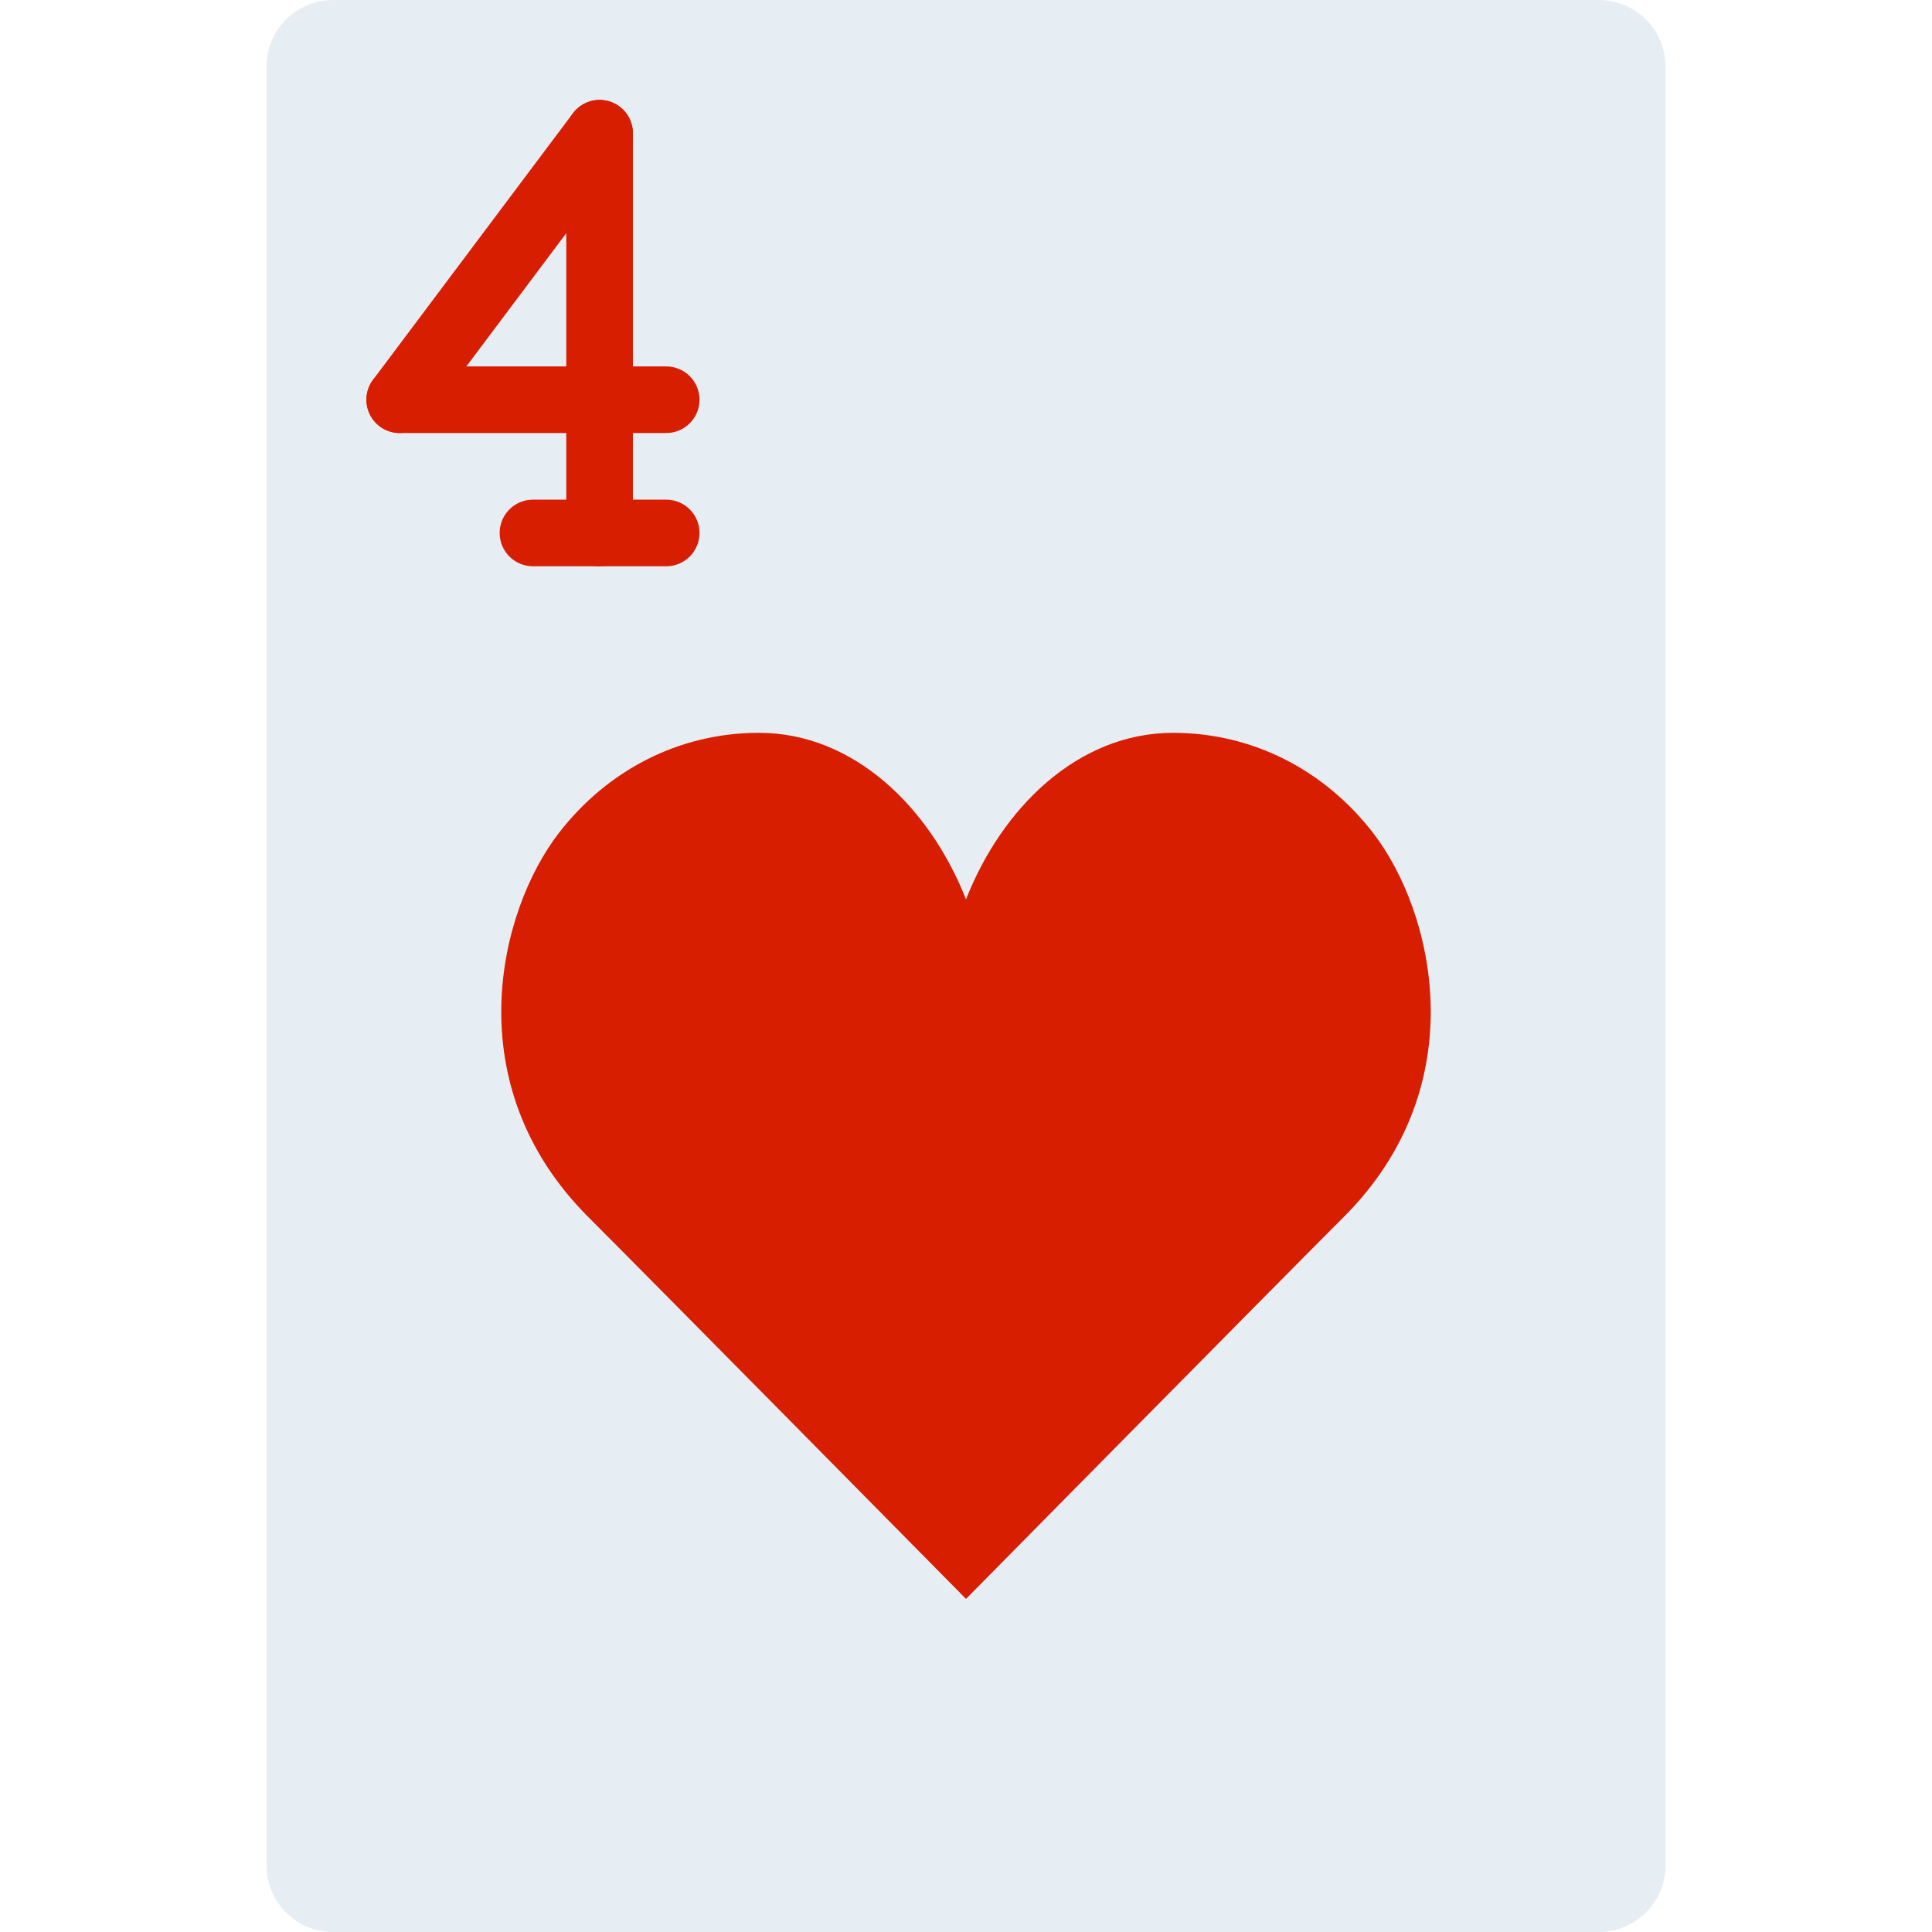
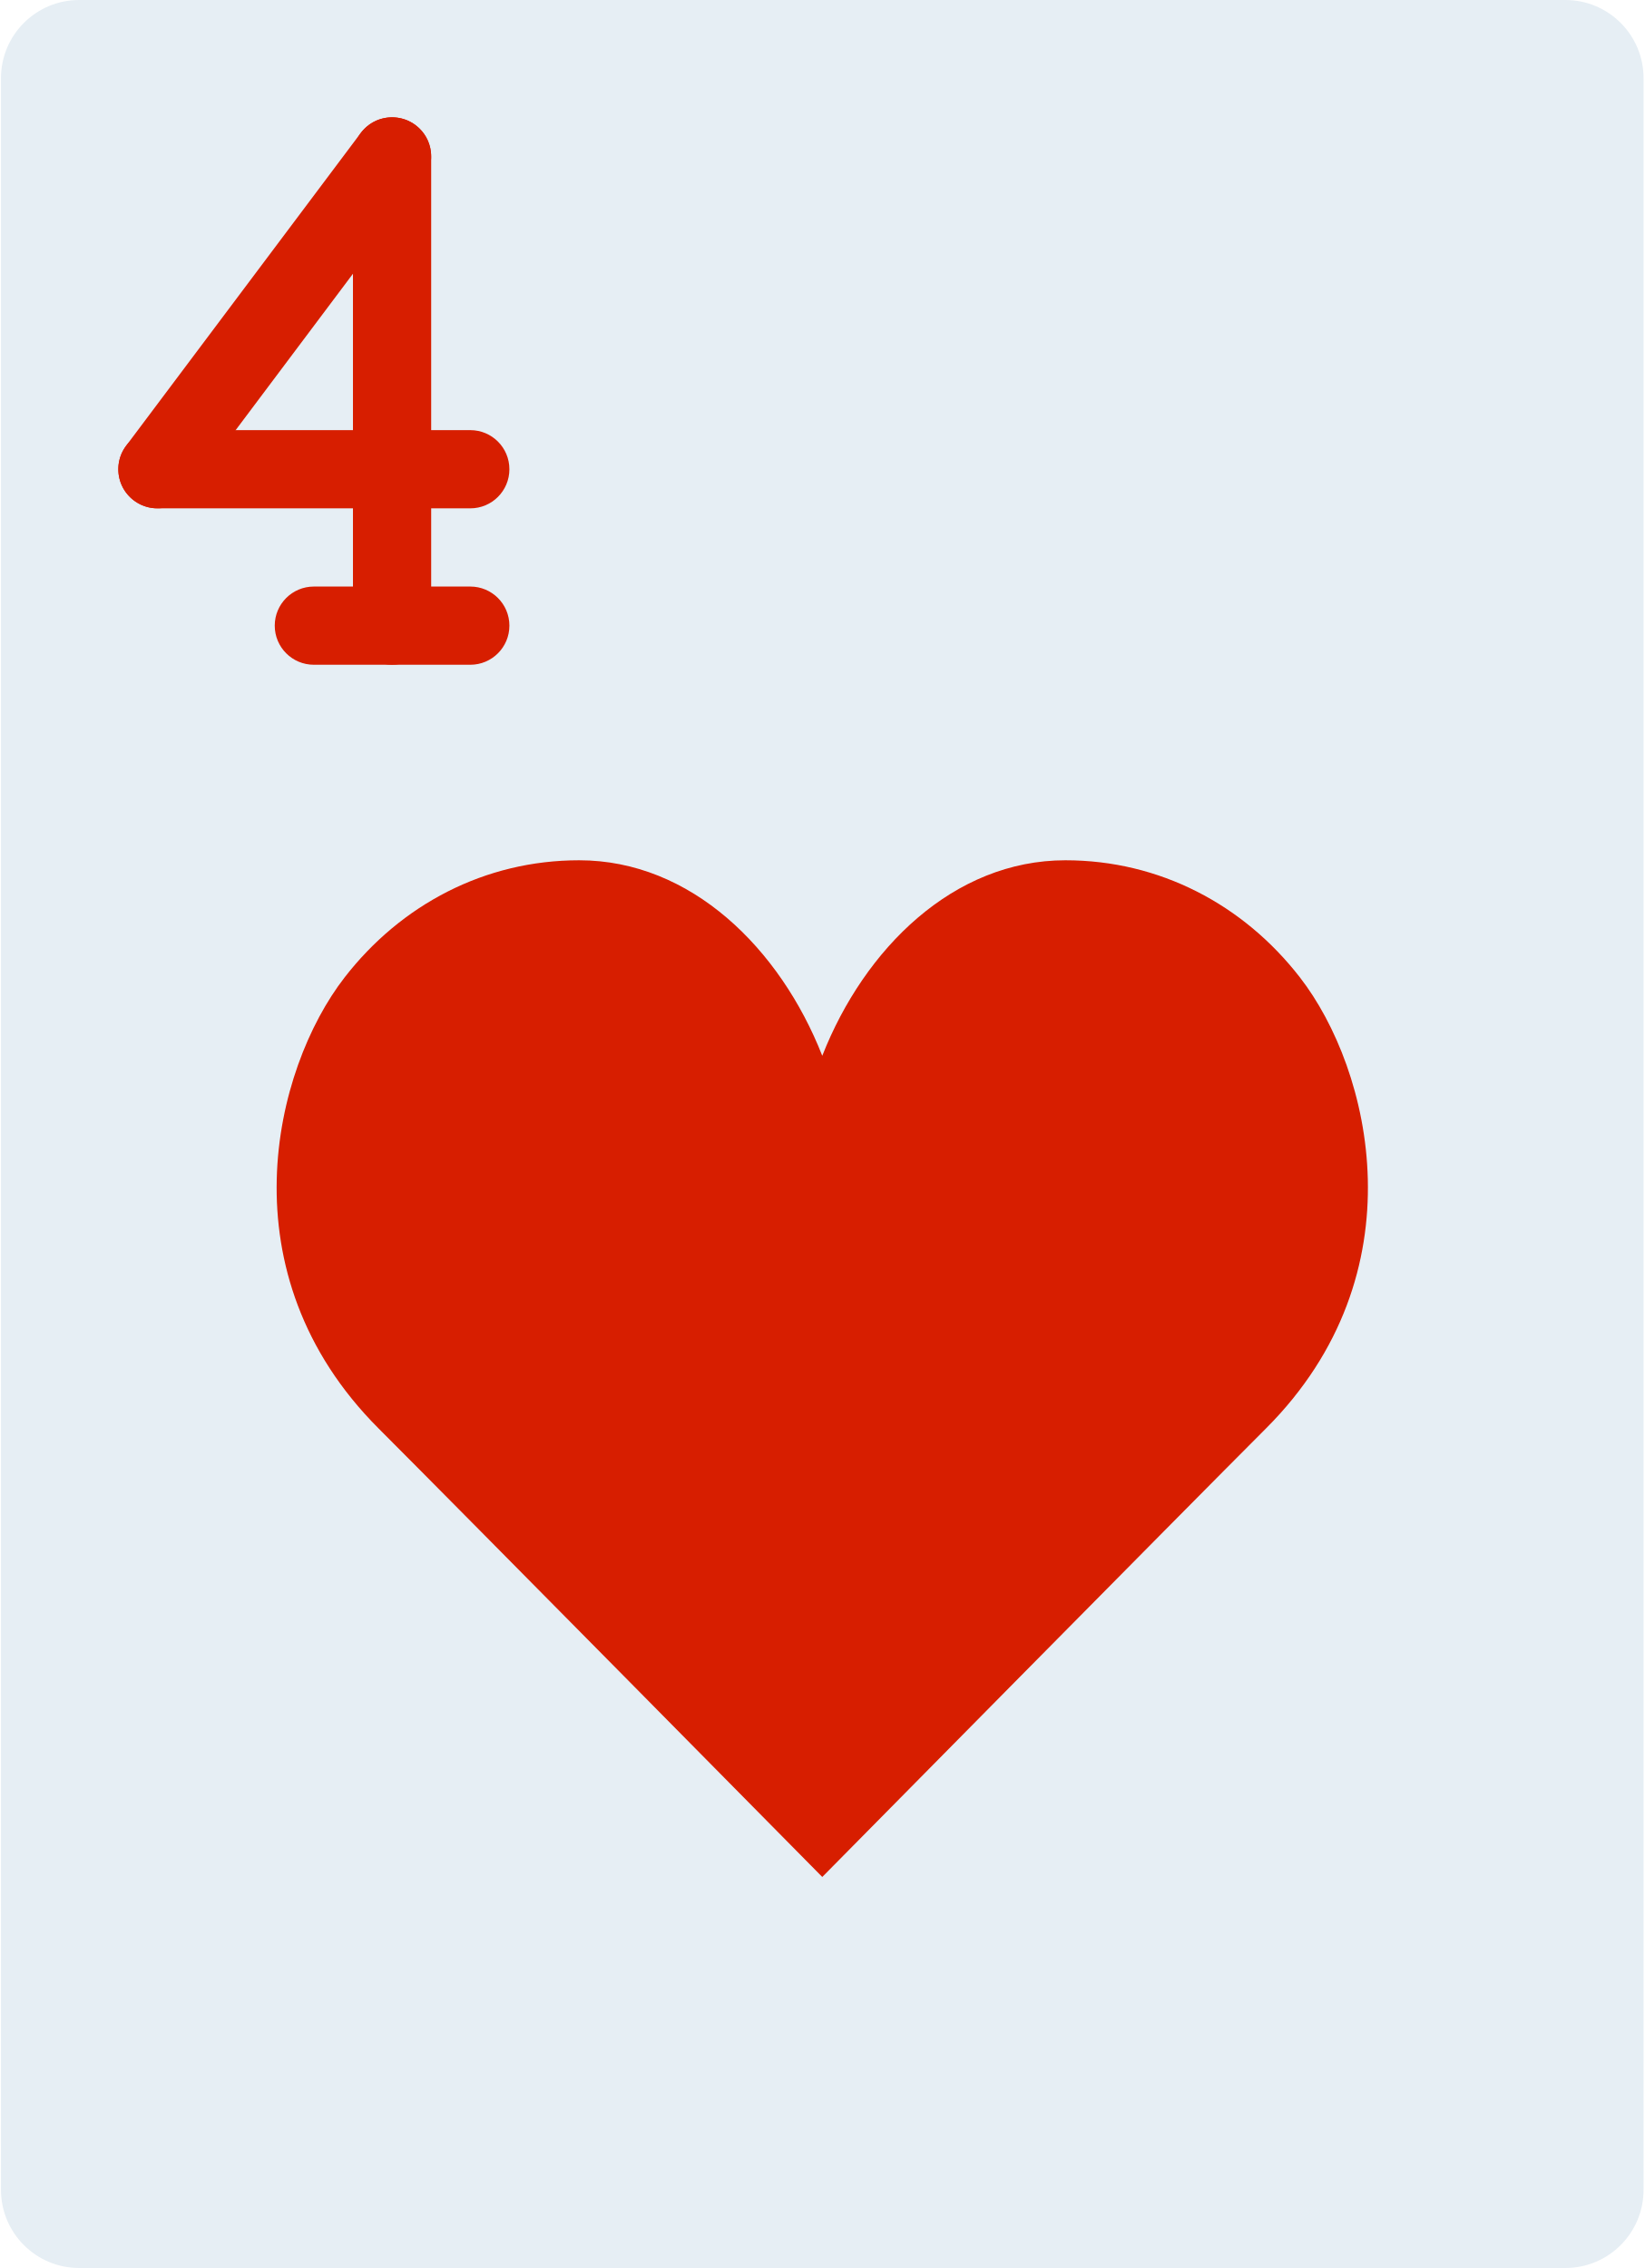
- <svg xmlns="http://www.w3.org/2000/svg" height="800px" width="800px" version="1.1" id="Layer_1" viewBox="0 0 512 512" xml:space="preserve">
-   <g>
-     <path style="fill:#E6EEF4;" d="M423.724,0H88.276c-9.754,0-17.655,7.901-17.655,17.655v476.69c0,9.754,7.901,17.655,17.655,17.655   h335.448c9.754,0,17.655-7.901,17.655-17.655V17.655C441.379,7.901,433.479,0,423.724,0" />
-     <g>
-       <path style="fill:#D71E00;" d="M256,238.345c9.507-24.214,29.625-44.138,54.881-44.138c21.257,0,40.201,9.993,52.966,26.483    c16.013,20.692,27.33,66.754-7.715,101.8C338.353,340.268,256,423.724,256,423.724s-82.353-83.456-100.131-101.235    c-35.046-35.046-23.729-81.108-7.715-101.8c12.765-16.49,31.709-26.483,52.966-26.483    C226.375,194.207,246.493,214.131,256,238.345" />
-       <path style="fill:#D71E00;" d="M98.869,100.634c-2.925,3.9-2.135,9.433,1.766,12.359c3.9,2.925,9.433,2.135,12.359-1.766l52.966-70.621    c2.925-3.9,2.135-9.433-1.766-12.359c-3.9-2.925-9.433-2.135-12.359,1.766L98.869,100.634z" />
-       <path style="fill:#D71E00;" d="M150.069,141.241c0,4.875,3.952,8.828,8.828,8.828s8.828-3.952,8.828-8.828V35.31c0-4.875-3.952-8.828-8.828-8.828    s-8.828,3.952-8.828,8.828V141.241z" />
-       <path style="fill:#D71E00;" d="M105.931,97.103c-4.875,0-8.828,3.952-8.828,8.828c0,4.875,3.952,8.828,8.828,8.828h70.621    c4.875,0,8.828-3.952,8.828-8.828c0-4.875-3.952-8.828-8.828-8.828H105.931z" />
-       <path style="fill:#D71E00;" d="M176.552,150.069c4.875,0,8.828-3.952,8.828-8.828s-3.952-8.828-8.828-8.828h-35.31c-4.875,0-8.828,3.952-8.828,8.828    s3.952,8.828,8.828,8.828H176.552z" />
-     </g>
-   </g>
+ <svg xmlns="http://www.w3.org/2000/svg" width="580" height="800" viewBox="0 0 580 800" fill="none">
+   <path d="M552.069 0H27.931C12.691 0 0.345 12.345 0.345 27.586V772.414C0.345 787.655 12.691 800 27.931 800H552.069C567.309 800 579.655 787.655 579.655 772.414V27.586C579.655 12.345 567.311 0 552.069 0Z" fill="#E6EEF4" />
+   <path d="M290 372.414C304.855 334.58 336.289 303.448 375.752 303.448C408.966 303.448 438.566 319.063 458.511 344.828C483.531 377.159 501.214 449.131 446.456 503.891C418.677 531.669 290 662.069 290 662.069C290 662.069 161.323 531.669 133.545 503.889C78.786 449.13 96.469 377.158 121.491 344.827C141.436 319.061 171.036 303.447 204.25 303.447C243.711 303.448 275.145 334.58 290 372.414Z" fill="#D71E00" />
+   <path d="M44.483 157.241C39.913 163.334 41.147 171.98 47.242 176.552C53.336 181.122 61.981 179.888 66.553 173.792L149.313 63.447C153.883 57.353 152.648 48.708 146.553 44.136C140.459 39.566 131.814 40.8 127.242 46.895L44.483 157.241Z" fill="#D71E00" />
+   <path d="M124.483 220.689C124.483 228.306 130.658 234.483 138.277 234.483C145.895 234.483 152.07 228.308 152.07 220.689V55.172C152.07 47.555 145.895 41.378 138.277 41.378C130.658 41.378 124.483 47.553 124.483 55.172V220.689Z" fill="#D71E00" />
+   <path d="M55.517 151.723C47.9 151.723 41.723 157.898 41.723 165.517C41.723 173.134 47.898 179.311 55.517 179.311H165.863C173.48 179.311 179.656 173.136 179.656 165.517C179.656 157.9 173.481 151.723 165.863 151.723H55.517Z" fill="#D71E00" />
+   <path d="M165.863 234.483C173.48 234.483 179.656 228.308 179.656 220.689C179.656 213.07 173.481 206.895 165.863 206.895H110.691C103.073 206.895 96.897 213.07 96.897 220.689C96.897 228.308 103.072 234.483 110.691 234.483H165.863Z" fill="#D71E00" />
</svg>
